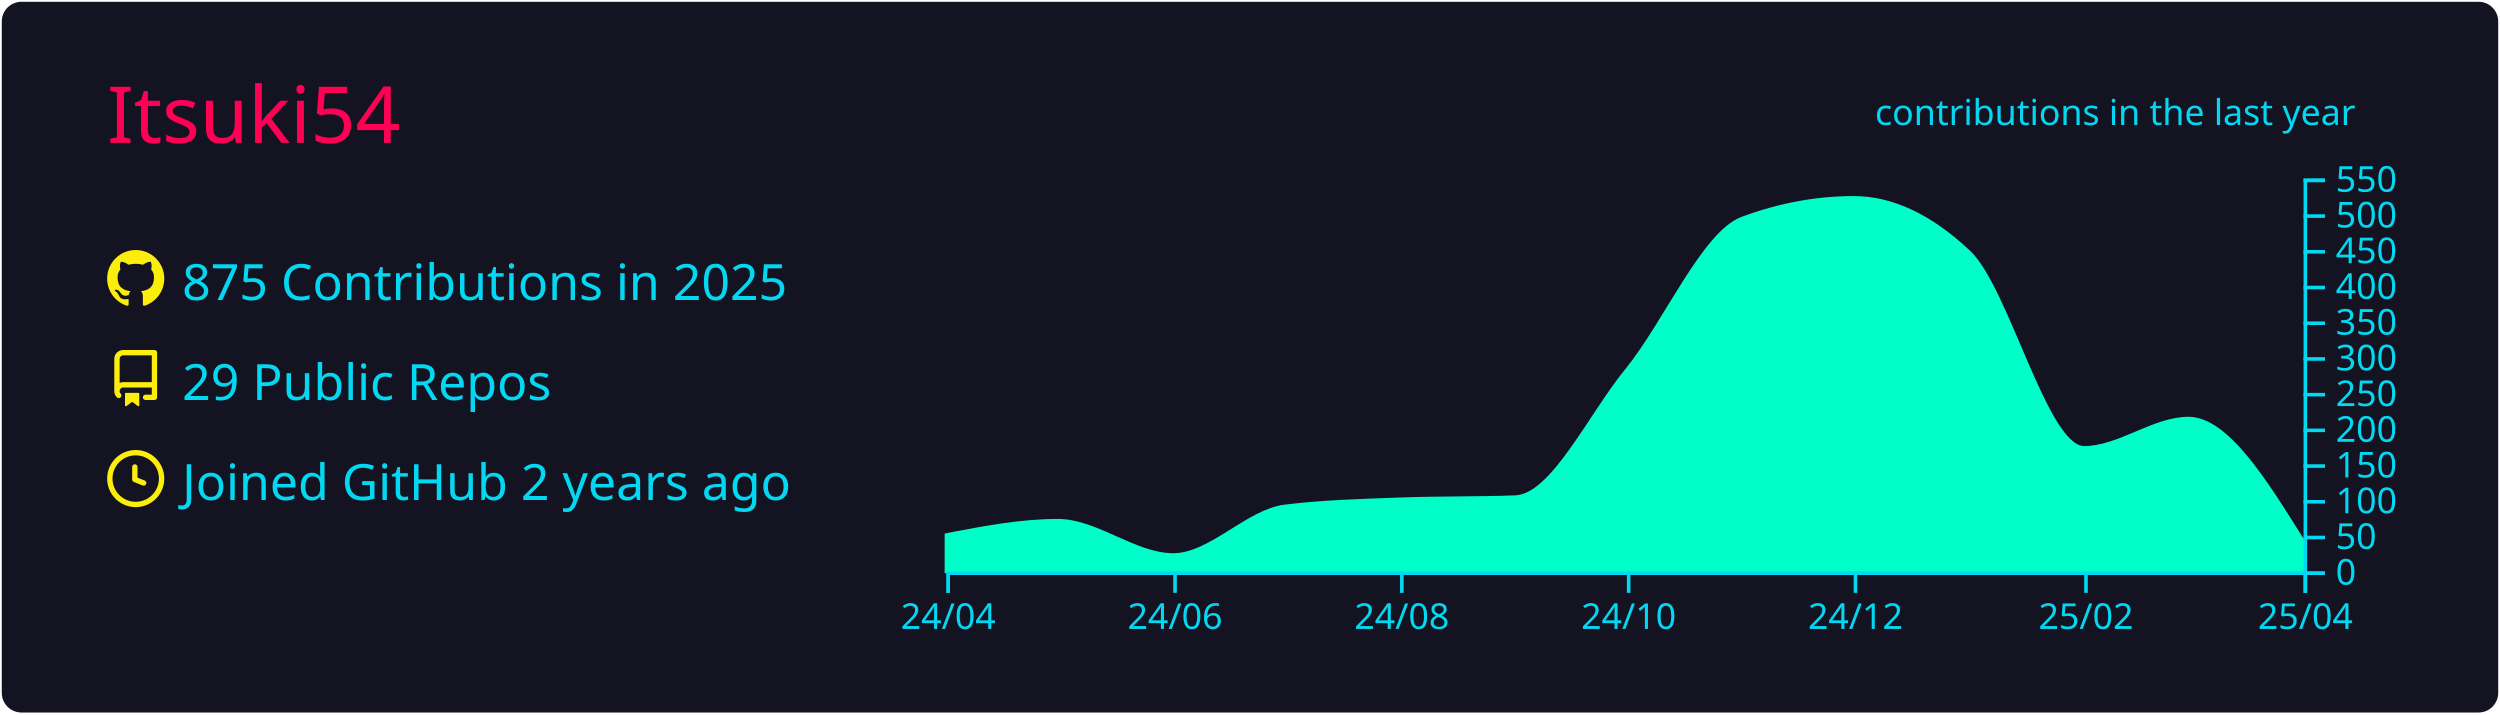
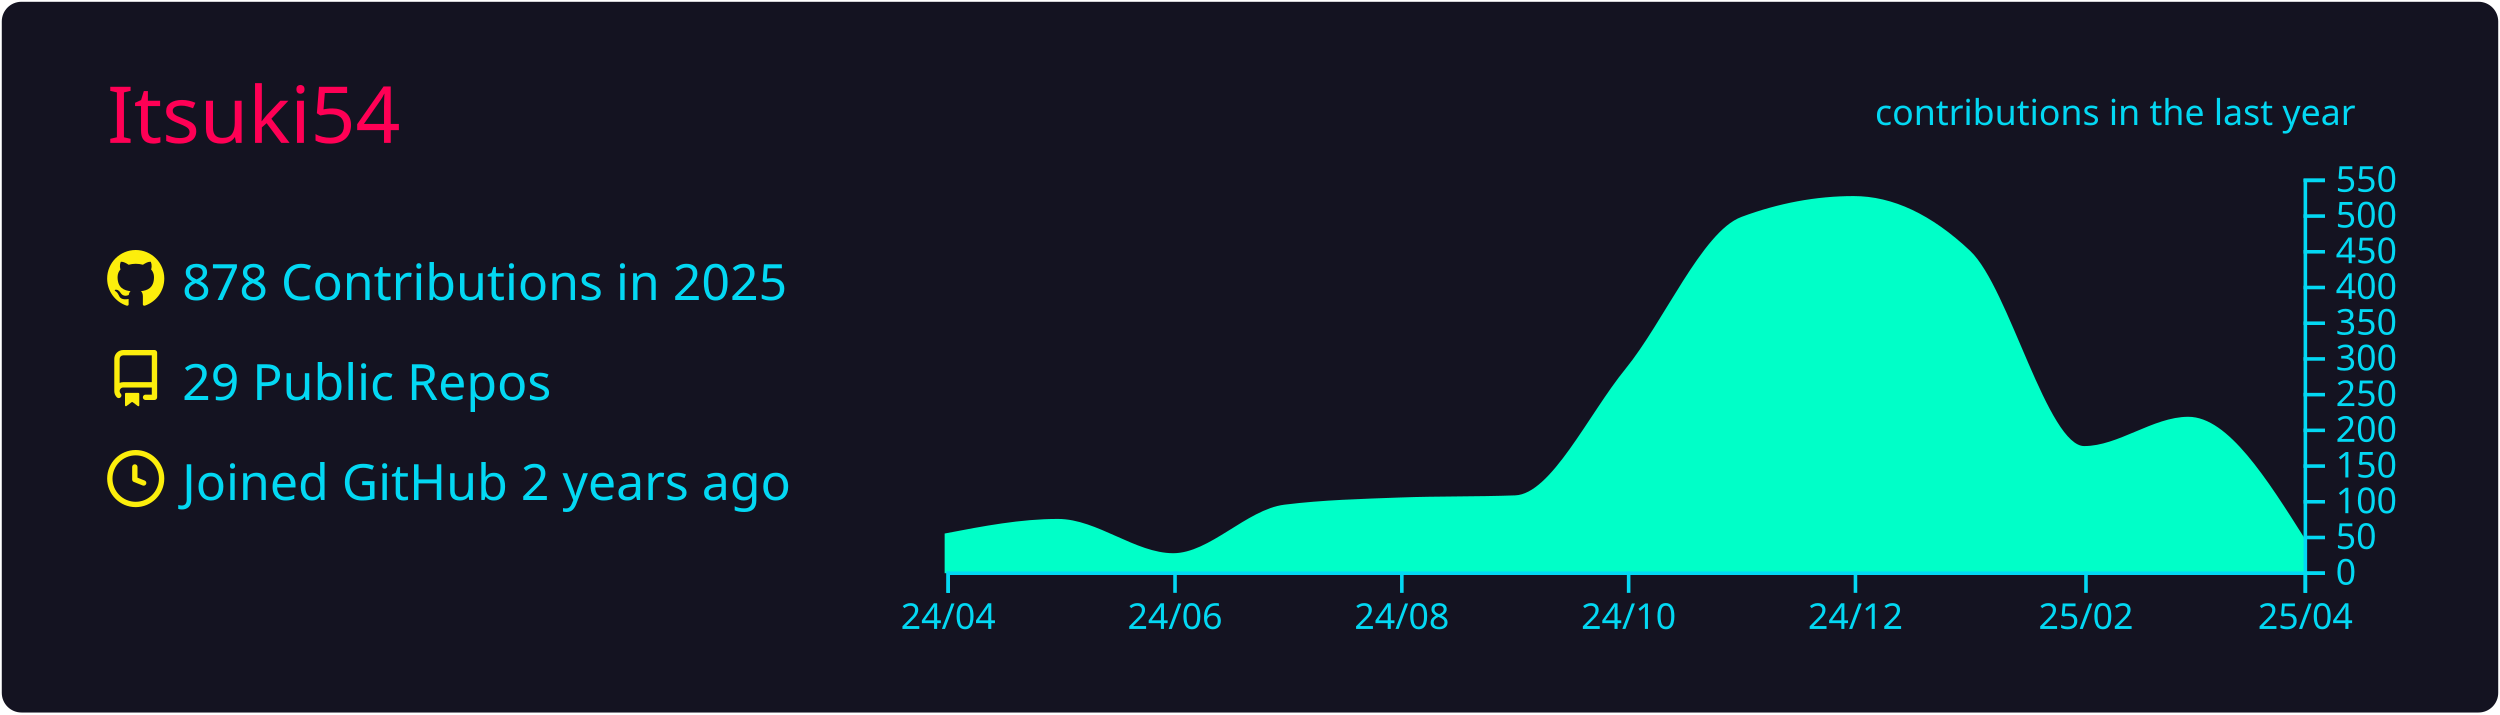
<svg xmlns="http://www.w3.org/2000/svg" width="700" height="200" viewBox="0 0 700 200">
  <style>* {
          font-family: 'Segoe UI', Ubuntu, "Helvetica Neue", Sans-Serif
        }</style>
  <rect x="1" y="1" rx="5" ry="5" height="99%" width="99.714%" stroke="#141321" stroke-width="1" fill="#141321" stroke-opacity="1" />
  <text x="30" y="40" style="font-size: 22px; fill: #ff0055;">Itsuki54</text>
  <g transform="translate(0,40)">
    <g transform="translate(30,30)">
      <g transform="translate(0,0)" width="14" height="14" fill="#fcee0c">
        <path fill-rule="evenodd" d="M8 0C3.58 0 0 3.58 0 8c0 3.54 2.29 6.53 5.47 7.59.4.07.55-.17.55-.38 0-.19-.01-.82-.01-1.49-2.01.37-2.53-.49-2.69-.94-.09-.23-.48-.94-.82-1.13-.28-.15-.68-.52-.01-.53.63-.01 1.08.58 1.23.82.72 1.21 1.87.87 2.33.66.07-.52.28-.87.51-1.07-1.78-.2-3.64-.89-3.64-3.95 0-.87.31-1.59.82-2.15-.08-.2-.36-1.02.08-2.12 0 0 .67-.21 2.2.82.64-.18 1.32-.27 2-.27.68 0 1.36.09 2 .27 1.53-1.04 2.2-.82 2.2-.82.44 1.1.16 1.92.08 2.12.51.56.82 1.27.82 2.15 0 3.07-1.87 3.75-3.65 3.95.29.25.54.73.54 1.48 0 1.07-.01 1.93-.01 2.2 0 .21.15.46.55.38A8.013 8.013 0 0016 8c0-4.42-3.58-8-8-8z" />
      </g>
      <g transform="translate(0,28)" width="14" height="14" fill="#fcee0c">
        <path fill-rule="evenodd" d="M2 2.5A2.5 2.5 0 014.5 0h8.75a.75.75 0 01.75.75v12.5a.75.75 0 01-.75.75h-2.5a.75.75 0 110-1.5h1.75v-2h-8a1 1 0 00-.714 1.7.75.75 0 01-1.072 1.05A2.495 2.495 0 012 11.5v-9zm10.5-1V9h-8c-.356 0-.694.074-1 .208V2.5a1 1 0 011-1h8zM5 12.25v3.25a.25.25 0 00.4.2l1.45-1.087a.25.25 0 01.3 0L8.6 15.7a.25.25 0 00.4-.2v-3.25a.25.25 0 00-.25-.25h-3.5a.25.25 0 00-.25.25z" />
      </g>
      <g transform="translate(0,56)" width="14" height="14" fill="#fcee0c">
        <path fill-rule="evenodd" d="M1.5 8a6.5 6.5 0 1113 0 6.5 6.5 0 01-13 0zM8 0a8 8 0 100 16A8 8 0 008 0zm.5 4.75a.75.75 0 00-1.5 0v3.5a.75.75 0 00.471.696l2.5 1a.75.75 0 00.557-1.392L8.5 7.742V4.75z" />
      </g>
-       <text x="21" y="14" style="fill: #03d8f3; font-size: 14px;">875 Contributions in 2025</text>
+       <text x="21" y="14" style="fill: #03d8f3; font-size: 14px;">878 Contributions in 2025</text>
      <text x="21" y="42" style="fill: #03d8f3; font-size: 14px;">29 Public Repos</text>
      <text x="21" y="70" style="fill: #03d8f3; font-size: 14px;">Joined GitHub 2 years ago</text>
    </g>
    <g color="#00ffc8" transform="translate(295,10)">
-       <path transform="translate(-30,0)" stroke="#00ffc8" fill="#00ffc8" opacity="1" d="M0,99.8C10.411,97.8,20.822,95.8,31.233,95.8C41.991,95.8,52.749,105.4,63.507,105.4C73.918,105.4,84.329,93.09,94.74,91.8C105.498,90.467,116.256,90.2,127.014,89.8C137.772,89.4,148.53,89.6,159.288,89.2C169.699,88.813,180.11,66.357,190.521,53.6C201.279,40.418,212.037,15.196,222.795,11.2C233.205,7.333,243.616,5.4,254.027,5.4C264.785,5.4,275.543,10.467,286.301,20.6C297.059,30.733,307.817,75.4,318.575,75.4C328.292,75.4,338.009,67.2,347.726,67.2C358.484,67.2,369.242,84.5,380,101.8L380,110C369.242,110,358.484,110,347.726,110C338.009,110,328.292,110,318.575,110C307.817,110,297.059,110,286.301,110C275.543,110,264.785,110,254.027,110C243.616,110,233.205,110,222.795,110C212.037,110,201.279,110,190.521,110C180.11,110,169.699,110,159.288,110C148.53,110,137.772,110,127.014,110C116.256,110,105.498,110,94.74,110C84.329,110,73.918,110,63.507,110C52.749,110,41.991,110,31.233,110C20.822,110,10.411,110,0,110Z" />
+       <path transform="translate(-30,0)" stroke="#00ffc8" fill="#00ffc8" opacity="1" d="M0,99.8C10.411,97.8,20.822,95.8,31.233,95.8C41.991,95.8,52.749,105.4,63.507,105.4C73.918,105.4,84.329,93.09,94.74,91.8C105.498,90.467,116.256,90.2,127.014,89.8C137.772,89.4,148.53,89.6,159.288,89.2C169.699,88.813,180.11,66.357,190.521,53.6C201.279,40.418,212.037,15.196,222.795,11.2C233.205,7.333,243.616,5.4,254.027,5.4C264.785,5.4,275.543,10.467,286.301,20.6C297.059,30.733,307.817,75.4,318.575,75.4C328.292,75.4,338.009,67.2,347.726,67.2C358.484,67.2,369.242,84.2,380,101.2L380,110C369.242,110,358.484,110,347.726,110C338.009,110,328.292,110,318.575,110C307.817,110,297.059,110,286.301,110C275.543,110,264.785,110,254.027,110C243.616,110,233.205,110,222.795,110C212.037,110,201.279,110,190.521,110C180.11,110,169.699,110,159.288,110C148.53,110,137.772,110,127.014,110C116.256,110,105.498,110,94.74,110C84.329,110,73.918,110,63.507,110C52.749,110,41.991,110,31.233,110C20.822,110,10.411,110,0,110Z" />
      <g color="#03d8f3" transform="translate(-30,110)" fill="none" font-size="10" font-family="sans-serif" text-anchor="middle">
        <path class="domain" stroke="currentColor" d="M0.5,6V0.5H380.5V6" />
        <g class="tick" opacity="1" transform="translate(0.5,0)">
          <line stroke="currentColor" y2="6" />
          <text fill="currentColor" y="9" dy="0.71em">24/04</text>
        </g>
        <g class="tick" opacity="1" transform="translate(64.00685,0)">
          <line stroke="currentColor" y2="6" />
          <text fill="currentColor" y="9" dy="0.71em">24/06</text>
        </g>
        <g class="tick" opacity="1" transform="translate(127.5137,0)">
          <line stroke="currentColor" y2="6" />
          <text fill="currentColor" y="9" dy="0.71em">24/08</text>
        </g>
        <g class="tick" opacity="1" transform="translate(191.0205,0)">
          <line stroke="currentColor" y2="6" />
          <text fill="currentColor" y="9" dy="0.71em">24/10</text>
        </g>
        <g class="tick" opacity="1" transform="translate(254.5274,0)">
          <line stroke="currentColor" y2="6" />
          <text fill="currentColor" y="9" dy="0.71em">24/12</text>
        </g>
        <g class="tick" opacity="1" transform="translate(319.0753,0)">
          <line stroke="currentColor" y2="6" />
          <text fill="currentColor" y="9" dy="0.71em">25/02</text>
        </g>
        <g class="tick" opacity="1" transform="translate(380.5,0)">
          <line stroke="currentColor" y2="6" />
          <text fill="currentColor" y="9" dy="0.71em">25/04</text>
        </g>
      </g>
      <g color="#03d8f3" transform="translate(350,0)" fill="none" font-size="10" font-family="sans-serif" text-anchor="start">
        <path class="domain" stroke="currentColor" d="M6,110.5H0.5V0.5H6" />
        <g class="tick" opacity="1" transform="translate(0,110.5)">
          <line stroke="currentColor" x2="6" />
          <text fill="currentColor" x="9" dy="0.32em">0</text>
        </g>
        <g class="tick" opacity="1" transform="translate(0,100.5)">
          <line stroke="currentColor" x2="6" />
          <text fill="currentColor" x="9" dy="0.32em">50</text>
        </g>
        <g class="tick" opacity="1" transform="translate(0,90.5)">
          <line stroke="currentColor" x2="6" />
          <text fill="currentColor" x="9" dy="0.32em">100</text>
        </g>
        <g class="tick" opacity="1" transform="translate(0,80.5)">
          <line stroke="currentColor" x2="6" />
          <text fill="currentColor" x="9" dy="0.32em">150</text>
        </g>
        <g class="tick" opacity="1" transform="translate(0,70.5)">
          <line stroke="currentColor" x2="6" />
          <text fill="currentColor" x="9" dy="0.32em">200</text>
        </g>
        <g class="tick" opacity="1" transform="translate(0,60.5)">
          <line stroke="currentColor" x2="6" />
          <text fill="currentColor" x="9" dy="0.32em">250</text>
        </g>
        <g class="tick" opacity="1" transform="translate(0,50.5)">
          <line stroke="currentColor" x2="6" />
          <text fill="currentColor" x="9" dy="0.32em">300</text>
        </g>
        <g class="tick" opacity="1" transform="translate(0,40.5)">
          <line stroke="currentColor" x2="6" />
          <text fill="currentColor" x="9" dy="0.32em">350</text>
        </g>
        <g class="tick" opacity="1" transform="translate(0,30.5)">
          <line stroke="currentColor" x2="6" />
          <text fill="currentColor" x="9" dy="0.32em">400</text>
        </g>
        <g class="tick" opacity="1" transform="translate(0,20.5)">
          <line stroke="currentColor" x2="6" />
          <text fill="currentColor" x="9" dy="0.32em">450</text>
        </g>
        <g class="tick" opacity="1" transform="translate(0,10.5)">
          <line stroke="currentColor" x2="6" />
          <text fill="currentColor" x="9" dy="0.32em">500</text>
        </g>
        <g class="tick" opacity="1" transform="translate(0,0.5)">
          <line stroke="currentColor" x2="6" />
          <text fill="currentColor" x="9" dy="0.32em">550</text>
        </g>
      </g>
      <g>
        <text y="-15" x="230" style="fill: #03d8f3; font-size: 10px;">contributions in the last year</text>
      </g>
    </g>
  </g>
</svg>
